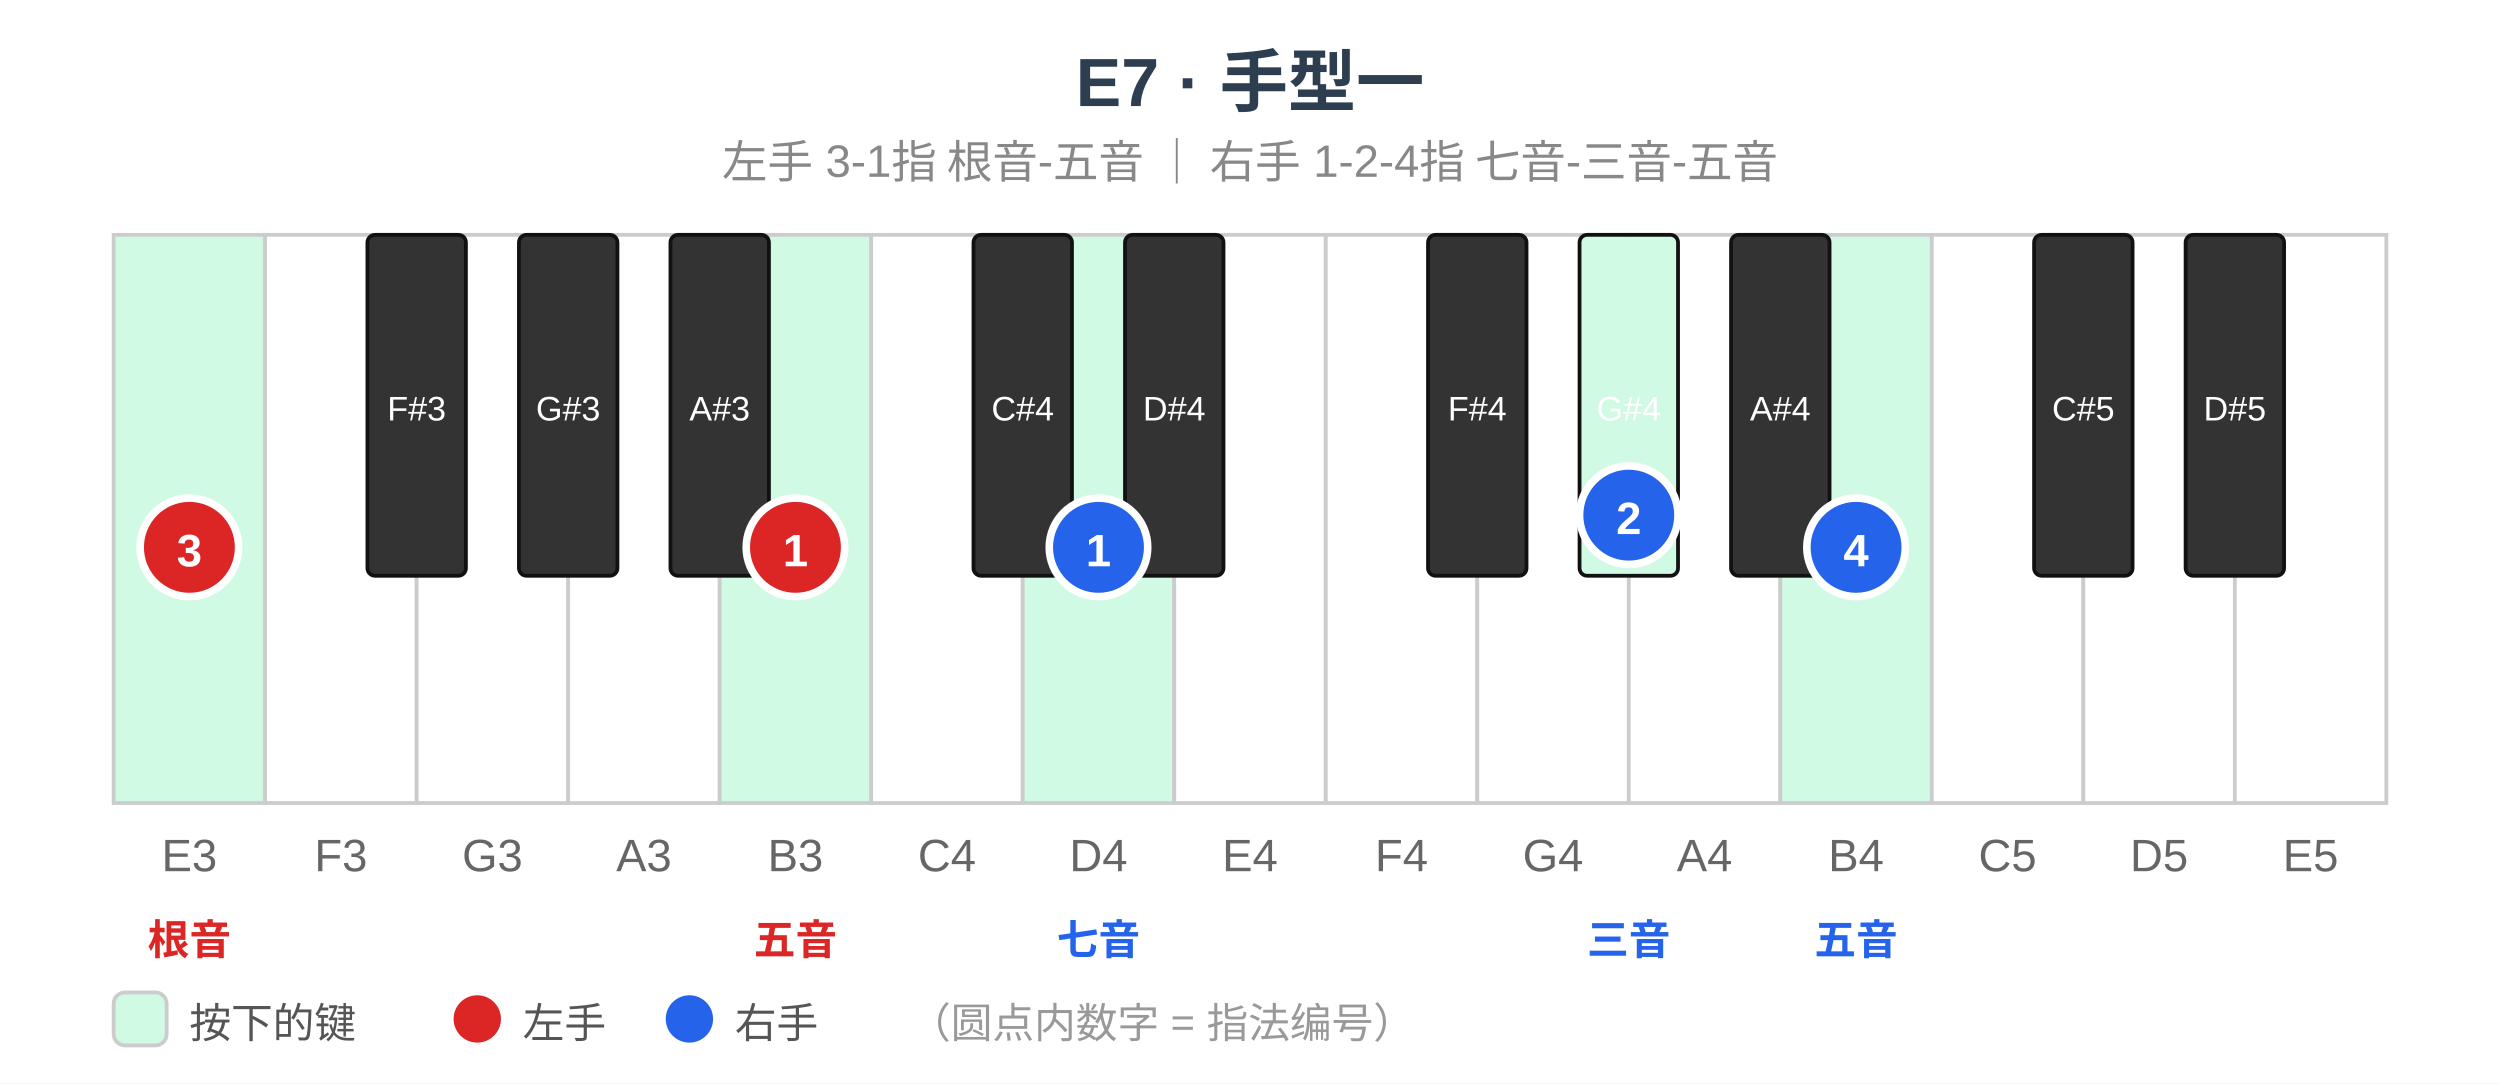
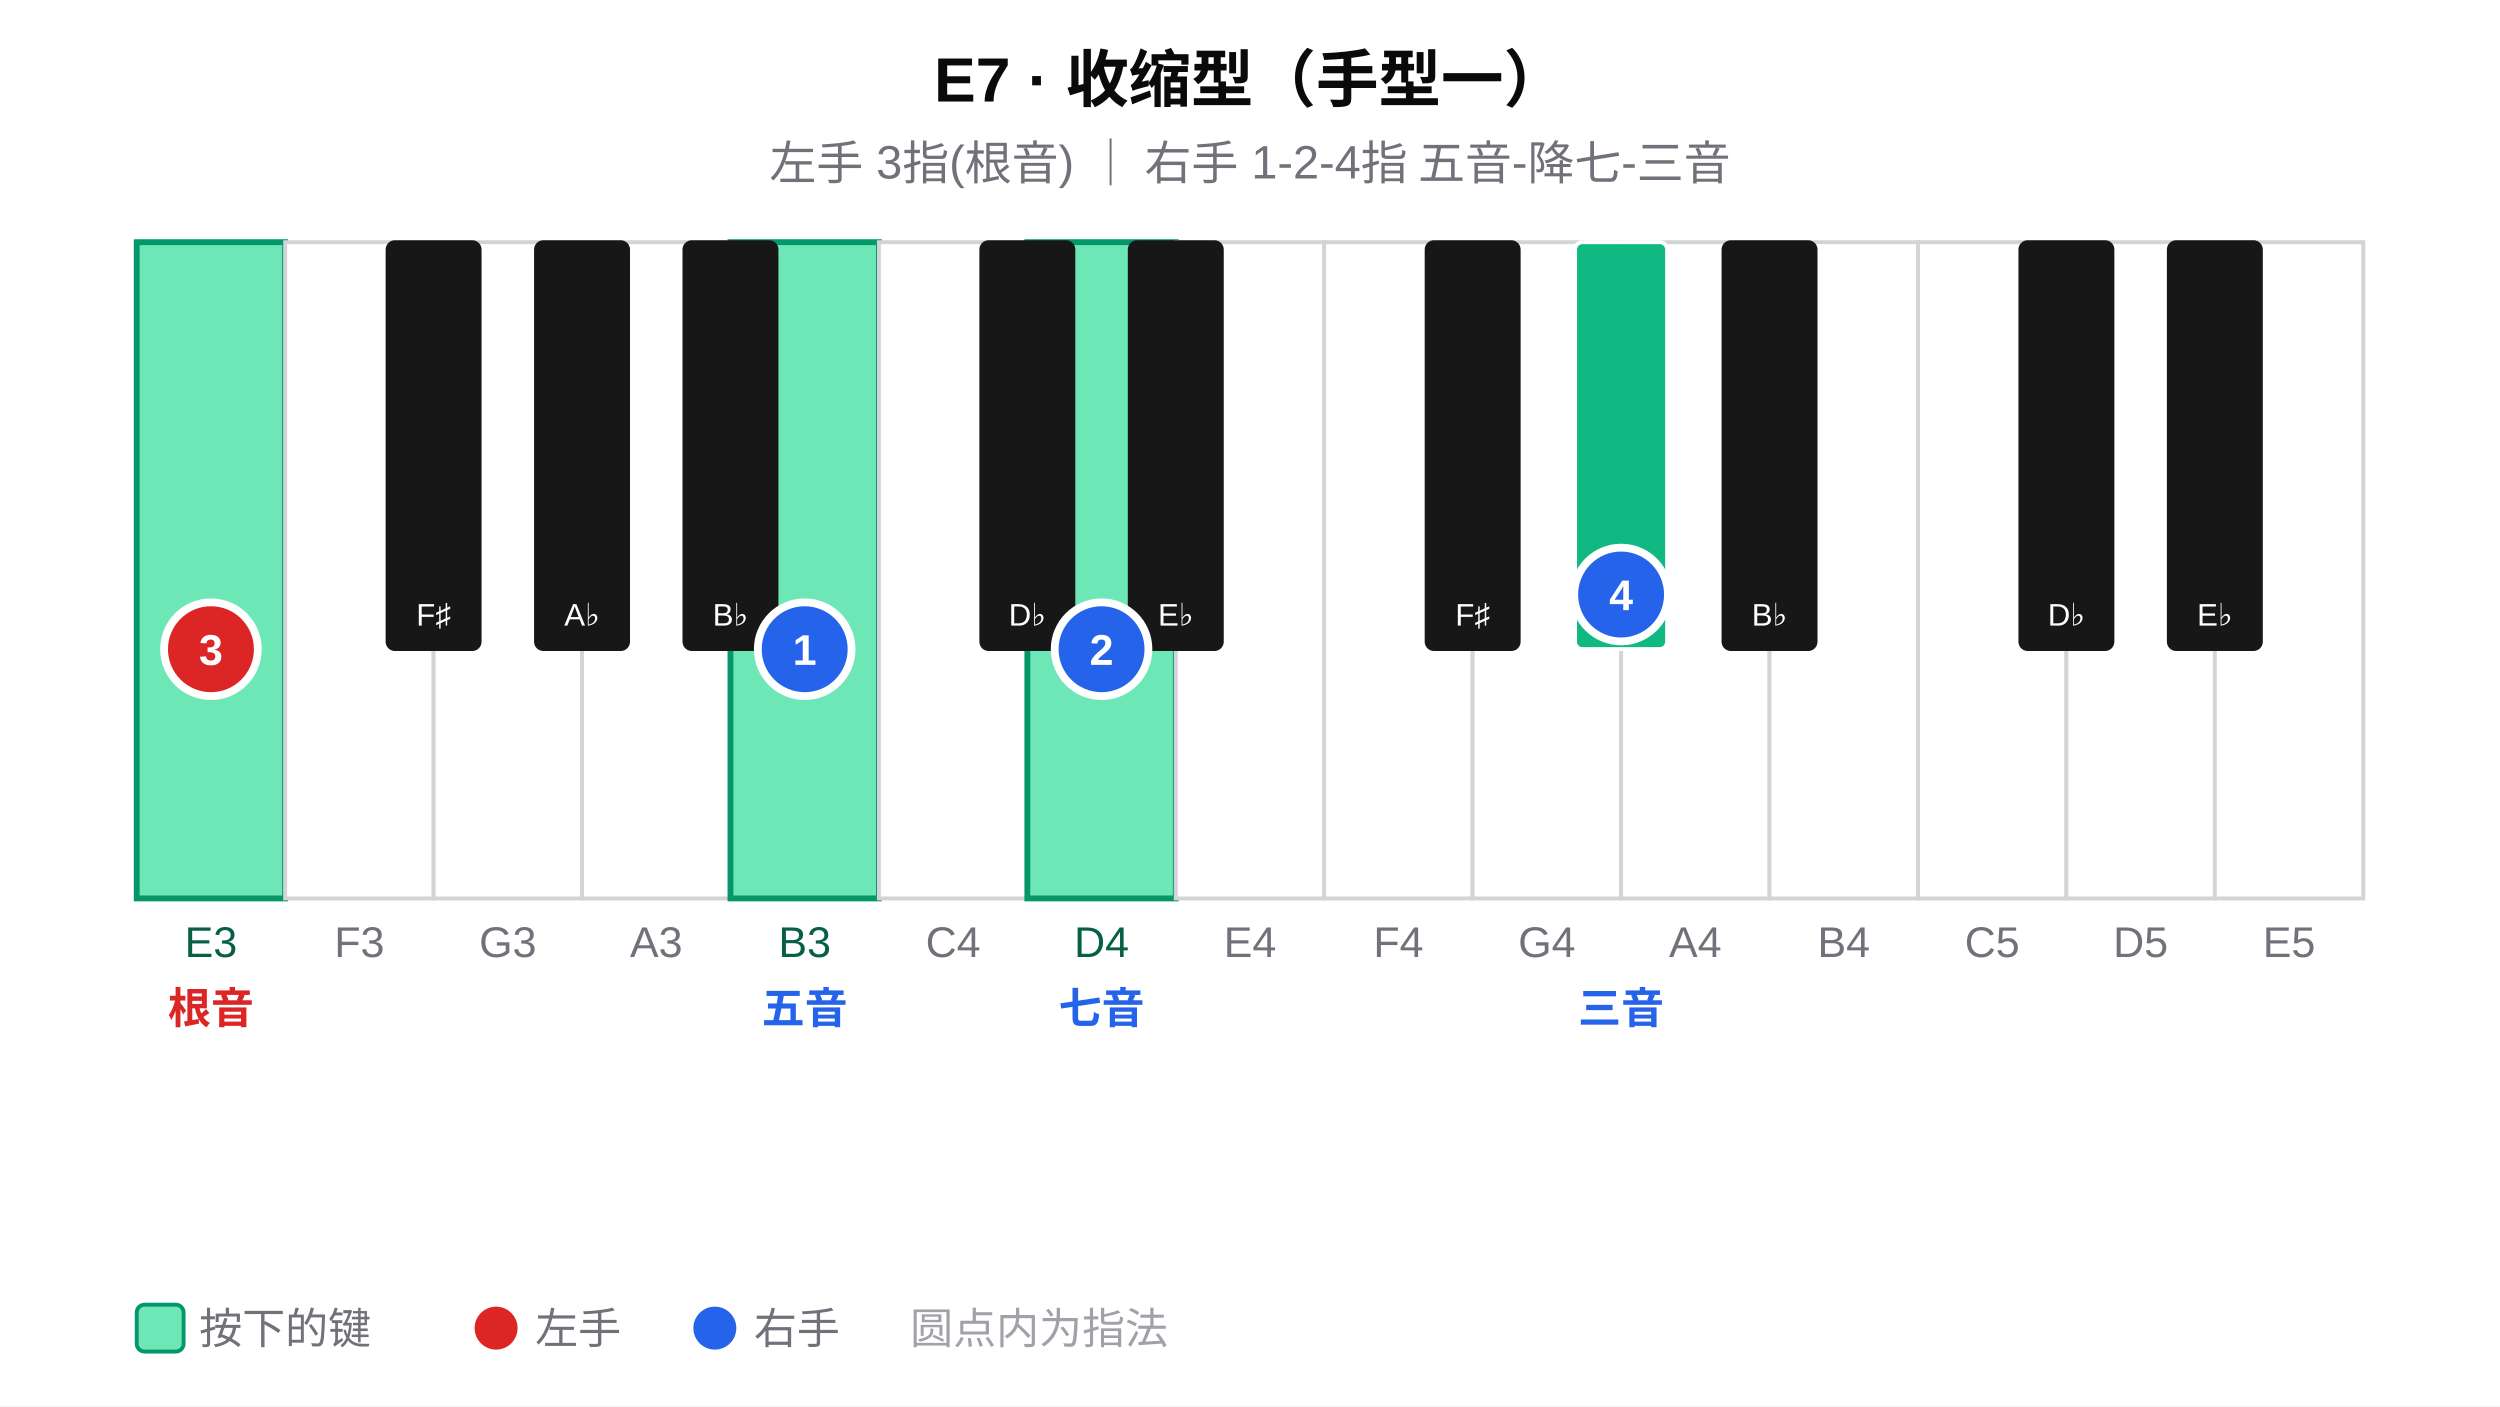
- <svg xmlns="http://www.w3.org/2000/svg" viewBox="0 0 660 286" width="660" height="286">
-   <rect width="660" height="286" fill="#ffffff" />
-   <text x="330.0" y="28" text-anchor="middle" font-family="Arial,sans-serif" font-size="18" font-weight="bold" fill="#2c3e50">E7 · 手型一</text>
-   <text x="330.0" y="47" text-anchor="middle" font-family="Arial,sans-serif" font-size="12" fill="#888">左手 3-1指 根音-五音 ｜ 右手 1-2-4指 七音-三音-五音</text>
-   <rect x="30.0" y="62" width="40" height="150" fill="#d1fae5" stroke="#ccc" stroke-width="1" />
-   <text x="50.0" y="230" text-anchor="middle" font-family="Arial,sans-serif" font-size="12" fill="#666">E3</text>
-   <rect x="70.0" y="62" width="40" height="150" fill="white" stroke="#ccc" stroke-width="1" />
-   <text x="90.0" y="230" text-anchor="middle" font-family="Arial,sans-serif" font-size="12" fill="#666">F3</text>
-   <rect x="110.0" y="62" width="40" height="150" fill="white" stroke="#ccc" stroke-width="1" />
-   <text x="130.0" y="230" text-anchor="middle" font-family="Arial,sans-serif" font-size="12" fill="#666">G3</text>
-   <rect x="150.0" y="62" width="40" height="150" fill="white" stroke="#ccc" stroke-width="1" />
-   <text x="170.0" y="230" text-anchor="middle" font-family="Arial,sans-serif" font-size="12" fill="#666">A3</text>
-   <rect x="190.0" y="62" width="40" height="150" fill="#d1fae5" stroke="#ccc" stroke-width="1" />
-   <text x="210.0" y="230" text-anchor="middle" font-family="Arial,sans-serif" font-size="12" fill="#666">B3</text>
-   <rect x="230.0" y="62" width="40" height="150" fill="white" stroke="#ccc" stroke-width="1" />
-   <text x="250.0" y="230" text-anchor="middle" font-family="Arial,sans-serif" font-size="12" fill="#666">C4</text>
-   <rect x="270.0" y="62" width="40" height="150" fill="#d1fae5" stroke="#ccc" stroke-width="1" />
-   <text x="290.0" y="230" text-anchor="middle" font-family="Arial,sans-serif" font-size="12" fill="#666">D4</text>
-   <rect x="310.0" y="62" width="40" height="150" fill="white" stroke="#ccc" stroke-width="1" />
-   <text x="330.0" y="230" text-anchor="middle" font-family="Arial,sans-serif" font-size="12" fill="#666">E4</text>
-   <rect x="350.0" y="62" width="40" height="150" fill="white" stroke="#ccc" stroke-width="1" />
-   <text x="370.0" y="230" text-anchor="middle" font-family="Arial,sans-serif" font-size="12" fill="#666">F4</text>
-   <rect x="390.0" y="62" width="40" height="150" fill="white" stroke="#ccc" stroke-width="1" />
-   <text x="410.0" y="230" text-anchor="middle" font-family="Arial,sans-serif" font-size="12" fill="#666">G4</text>
-   <rect x="430.0" y="62" width="40" height="150" fill="white" stroke="#ccc" stroke-width="1" />
-   <text x="450.0" y="230" text-anchor="middle" font-family="Arial,sans-serif" font-size="12" fill="#666">A4</text>
-   <rect x="470.0" y="62" width="40" height="150" fill="#d1fae5" stroke="#ccc" stroke-width="1" />
-   <text x="490.0" y="230" text-anchor="middle" font-family="Arial,sans-serif" font-size="12" fill="#666">B4</text>
-   <rect x="510.0" y="62" width="40" height="150" fill="white" stroke="#ccc" stroke-width="1" />
-   <text x="530.0" y="230" text-anchor="middle" font-family="Arial,sans-serif" font-size="12" fill="#666">C5</text>
-   <rect x="550.0" y="62" width="40" height="150" fill="white" stroke="#ccc" stroke-width="1" />
-   <text x="570.0" y="230" text-anchor="middle" font-family="Arial,sans-serif" font-size="12" fill="#666">D5</text>
-   <rect x="590.0" y="62" width="40" height="150" fill="white" stroke="#ccc" stroke-width="1" />
-   <text x="610.0" y="230" text-anchor="middle" font-family="Arial,sans-serif" font-size="12" fill="#666">E5</text>
-   <rect x="97.0" y="62" width="26" height="90" fill="#333" stroke="#111" stroke-width="1" rx="2" />
-   <text x="110.0" y="111.0" text-anchor="middle" font-family="Arial,sans-serif" font-size="9" fill="#fff">F#3</text>
-   <rect x="137.0" y="62" width="26" height="90" fill="#333" stroke="#111" stroke-width="1" rx="2" />
-   <text x="150.0" y="111.0" text-anchor="middle" font-family="Arial,sans-serif" font-size="9" fill="#fff">G#3</text>
-   <rect x="177.0" y="62" width="26" height="90" fill="#333" stroke="#111" stroke-width="1" rx="2" />
-   <text x="190.0" y="111.0" text-anchor="middle" font-family="Arial,sans-serif" font-size="9" fill="#fff">A#3</text>
-   <rect x="257.0" y="62" width="26" height="90" fill="#333" stroke="#111" stroke-width="1" rx="2" />
-   <text x="270.0" y="111.0" text-anchor="middle" font-family="Arial,sans-serif" font-size="9" fill="#fff">C#4</text>
-   <rect x="297.0" y="62" width="26" height="90" fill="#333" stroke="#111" stroke-width="1" rx="2" />
-   <text x="310.0" y="111.0" text-anchor="middle" font-family="Arial,sans-serif" font-size="9" fill="#fff">D#4</text>
-   <rect x="377.0" y="62" width="26" height="90" fill="#333" stroke="#111" stroke-width="1" rx="2" />
-   <text x="390.0" y="111.0" text-anchor="middle" font-family="Arial,sans-serif" font-size="9" fill="#fff">F#4</text>
-   <rect x="417.0" y="62" width="26" height="90" fill="#d1fae5" stroke="#111" stroke-width="1" rx="2" />
-   <text x="430.0" y="111.0" text-anchor="middle" font-family="Arial,sans-serif" font-size="9" fill="#fff">G#4</text>
-   <rect x="457.0" y="62" width="26" height="90" fill="#333" stroke="#111" stroke-width="1" rx="2" />
-   <text x="470.0" y="111.0" text-anchor="middle" font-family="Arial,sans-serif" font-size="9" fill="#fff">A#4</text>
-   <rect x="537.0" y="62" width="26" height="90" fill="#333" stroke="#111" stroke-width="1" rx="2" />
-   <text x="550.0" y="111.0" text-anchor="middle" font-family="Arial,sans-serif" font-size="9" fill="#fff">C#5</text>
-   <rect x="577.0" y="62" width="26" height="90" fill="#333" stroke="#111" stroke-width="1" rx="2" />
-   <text x="590.0" y="111.0" text-anchor="middle" font-family="Arial,sans-serif" font-size="9" fill="#fff">D#5</text>
-   <circle cx="50.0" cy="144.5" r="13" fill="#dc2626" stroke="white" stroke-width="2" />
-   <text x="50.0" y="149.5" text-anchor="middle" font-family="Arial,sans-serif" font-size="12" font-weight="bold" fill="white">3</text>
-   <text x="50.0" y="252" text-anchor="middle" font-family="Arial,sans-serif" font-size="11" font-weight="bold" fill="#dc2626">根音</text>
-   <circle cx="210.0" cy="144.5" r="13" fill="#dc2626" stroke="white" stroke-width="2" />
-   <text x="210.0" y="149.5" text-anchor="middle" font-family="Arial,sans-serif" font-size="12" font-weight="bold" fill="white">1</text>
-   <text x="210.0" y="252" text-anchor="middle" font-family="Arial,sans-serif" font-size="11" font-weight="bold" fill="#dc2626">五音</text>
-   <circle cx="290.0" cy="144.5" r="13" fill="#2563eb" stroke="white" stroke-width="2" />
-   <text x="290.0" y="149.5" text-anchor="middle" font-family="Arial,sans-serif" font-size="12" font-weight="bold" fill="white">1</text>
-   <text x="290.0" y="252" text-anchor="middle" font-family="Arial,sans-serif" font-size="11" font-weight="bold" fill="#2563eb">七音</text>
-   <circle cx="430.0" cy="136.0" r="13" fill="#2563eb" stroke="white" stroke-width="2" />
-   <text x="430.0" y="141.0" text-anchor="middle" font-family="Arial,sans-serif" font-size="12" font-weight="bold" fill="white">2</text>
-   <text x="430.0" y="252" text-anchor="middle" font-family="Arial,sans-serif" font-size="11" font-weight="bold" fill="#2563eb">三音</text>
-   <circle cx="490.0" cy="144.5" r="13" fill="#2563eb" stroke="white" stroke-width="2" />
-   <text x="490.0" y="149.5" text-anchor="middle" font-family="Arial,sans-serif" font-size="12" font-weight="bold" fill="white">4</text>
-   <text x="490.0" y="252" text-anchor="middle" font-family="Arial,sans-serif" font-size="11" font-weight="bold" fill="#2563eb">五音</text>
-   <rect x="30.0" y="262" width="14" height="14" rx="3" fill="#d1fae5" stroke="#ccc" stroke-width="1" />
-   <text x="50.0" y="274" font-family="Arial,sans-serif" font-size="11" fill="#555">按下的键</text>
-   <circle cx="126.0" cy="269" r="7" fill="#dc2626" stroke="white" stroke-width="1.5" />
-   <text x="138.0" y="274" font-family="Arial,sans-serif" font-size="11" fill="#555">左手</text>
-   <circle cx="182.0" cy="269" r="7" fill="#2563eb" stroke="white" stroke-width="1.5" />
-   <text x="194.0" y="274" font-family="Arial,sans-serif" font-size="11" fill="#555">右手</text>
-   <text x="240.0" y="274" font-family="Arial,sans-serif" font-size="11" fill="#999">（圆点内数字 = 指法编号）</text>
+ <svg xmlns="http://www.w3.org/2000/svg" viewBox="0 0 640 360" width="640" height="360">
+   <rect width="640" height="360" fill="#FFFFFF" />
+   <text x="320.0" y="26" text-anchor="middle" font-family="Arial, Helvetica, sans-serif" font-size="16" font-weight="bold" fill="#0A0A0A">E7 · 收缩型（手型一）</text>
+   <text x="320.0" y="46" text-anchor="middle" font-family="Arial, Helvetica, sans-serif" font-size="12" fill="#71717A">左手 3指(根音) ｜ 右手 1-2-4指 五音-降七-三音</text>
+   <rect x="35.00" y="62.00" width="38.00" height="168.00" rx="0" ry="0" fill="#6EE7B7" stroke="#059669" stroke-width="1.5" />
+   <text x="54.00" y="245.00" text-anchor="middle" font-family="Arial, Helvetica, sans-serif" font-size="11" fill="#065F46">E3</text>
+   <rect x="73.00" y="62.00" width="38.00" height="168.00" rx="0" ry="0" fill="#FFFFFF" stroke="#D4D4D8" stroke-width="1" />
+   <text x="92.00" y="245.00" text-anchor="middle" font-family="Arial, Helvetica, sans-serif" font-size="11" fill="#71717A">F3</text>
+   <rect x="111.00" y="62.00" width="38.00" height="168.00" rx="0" ry="0" fill="#FFFFFF" stroke="#D4D4D8" stroke-width="1" />
+   <text x="130.00" y="245.00" text-anchor="middle" font-family="Arial, Helvetica, sans-serif" font-size="11" fill="#71717A">G3</text>
+   <rect x="149.00" y="62.00" width="38.00" height="168.00" rx="0" ry="0" fill="#FFFFFF" stroke="#D4D4D8" stroke-width="1" />
+   <text x="168.00" y="245.00" text-anchor="middle" font-family="Arial, Helvetica, sans-serif" font-size="11" fill="#71717A">A3</text>
+   <rect x="187.00" y="62.00" width="38.00" height="168.00" rx="0" ry="0" fill="#6EE7B7" stroke="#059669" stroke-width="1.5" />
+   <text x="206.00" y="245.00" text-anchor="middle" font-family="Arial, Helvetica, sans-serif" font-size="11" fill="#065F46">B3</text>
+   <rect x="225.00" y="62.00" width="38.00" height="168.00" rx="0" ry="0" fill="#FFFFFF" stroke="#D4D4D8" stroke-width="1" />
+   <text x="244.00" y="245.00" text-anchor="middle" font-family="Arial, Helvetica, sans-serif" font-size="11" fill="#71717A">C4</text>
+   <rect x="263.00" y="62.00" width="38.00" height="168.00" rx="0" ry="0" fill="#6EE7B7" stroke="#059669" stroke-width="1.5" />
+   <text x="282.00" y="245.00" text-anchor="middle" font-family="Arial, Helvetica, sans-serif" font-size="11" fill="#065F46">D4</text>
+   <rect x="301.00" y="62.00" width="38.00" height="168.00" rx="0" ry="0" fill="#FFFFFF" stroke="#D4D4D8" stroke-width="1" />
+   <text x="320.00" y="245.00" text-anchor="middle" font-family="Arial, Helvetica, sans-serif" font-size="11" fill="#71717A">E4</text>
+   <rect x="339.00" y="62.00" width="38.00" height="168.00" rx="0" ry="0" fill="#FFFFFF" stroke="#D4D4D8" stroke-width="1" />
+   <text x="358.00" y="245.00" text-anchor="middle" font-family="Arial, Helvetica, sans-serif" font-size="11" fill="#71717A">F4</text>
+   <rect x="377.00" y="62.00" width="38.00" height="168.00" rx="0" ry="0" fill="#FFFFFF" stroke="#D4D4D8" stroke-width="1" />
+   <text x="396.00" y="245.00" text-anchor="middle" font-family="Arial, Helvetica, sans-serif" font-size="11" fill="#71717A">G4</text>
+   <rect x="415.00" y="62.00" width="38.00" height="168.00" rx="0" ry="0" fill="#FFFFFF" stroke="#D4D4D8" stroke-width="1" />
+   <text x="434.00" y="245.00" text-anchor="middle" font-family="Arial, Helvetica, sans-serif" font-size="11" fill="#71717A">A4</text>
+   <rect x="453.00" y="62.00" width="38.00" height="168.00" rx="0" ry="0" fill="#FFFFFF" stroke="#D4D4D8" stroke-width="1" />
+   <text x="472.00" y="245.00" text-anchor="middle" font-family="Arial, Helvetica, sans-serif" font-size="11" fill="#71717A">B4</text>
+   <rect x="491.00" y="62.00" width="38.00" height="168.00" rx="0" ry="0" fill="#FFFFFF" stroke="#D4D4D8" stroke-width="1" />
+   <text x="510.00" y="245.00" text-anchor="middle" font-family="Arial, Helvetica, sans-serif" font-size="11" fill="#71717A">C5</text>
+   <rect x="529.00" y="62.00" width="38.00" height="168.00" rx="0" ry="0" fill="#FFFFFF" stroke="#D4D4D8" stroke-width="1" />
+   <text x="548.00" y="245.00" text-anchor="middle" font-family="Arial, Helvetica, sans-serif" font-size="11" fill="#71717A">D5</text>
+   <rect x="567.00" y="62.00" width="38.00" height="168.00" rx="0" ry="0" fill="#FFFFFF" stroke="#D4D4D8" stroke-width="1" />
+   <text x="586.00" y="245.00" text-anchor="middle" font-family="Arial, Helvetica, sans-serif" font-size="11" fill="#71717A">E5</text>
+   <rect x="99.22" y="62.00" width="23.56" height="104.16" rx="1.88" fill="#171717" stroke="#171717" stroke-width="1" />
+   <text x="111.00" y="160.16" text-anchor="middle" font-family="Arial, Helvetica, sans-serif" font-size="8" fill="#FFFFFF">F♯</text>
+   <rect x="137.22" y="62.00" width="23.56" height="104.16" rx="1.88" fill="#171717" stroke="#171717" stroke-width="1" />
+   <text x="149.00" y="160.16" text-anchor="middle" font-family="Arial, Helvetica, sans-serif" font-size="8" fill="#FFFFFF">A♭</text>
+   <rect x="175.22" y="62.00" width="23.56" height="104.16" rx="1.88" fill="#171717" stroke="#171717" stroke-width="1" />
+   <text x="187.00" y="160.16" text-anchor="middle" font-family="Arial, Helvetica, sans-serif" font-size="8" fill="#FFFFFF">B♭</text>
+   <rect x="251.22" y="62.00" width="23.56" height="104.16" rx="1.88" fill="#171717" stroke="#171717" stroke-width="1" />
+   <text x="263.00" y="160.16" text-anchor="middle" font-family="Arial, Helvetica, sans-serif" font-size="8" fill="#FFFFFF">D♭</text>
+   <rect x="289.22" y="62.00" width="23.56" height="104.16" rx="1.88" fill="#171717" stroke="#171717" stroke-width="1" />
+   <text x="301.00" y="160.16" text-anchor="middle" font-family="Arial, Helvetica, sans-serif" font-size="8" fill="#FFFFFF">E♭</text>
+   <rect x="365.22" y="62.00" width="23.56" height="104.16" rx="1.88" fill="#171717" stroke="#171717" stroke-width="1" />
+   <text x="377.00" y="160.16" text-anchor="middle" font-family="Arial, Helvetica, sans-serif" font-size="8" fill="#FFFFFF">F♯</text>
+   <rect x="403.22" y="62.00" width="23.56" height="104.16" rx="1.88" fill="#10B981" stroke="#FFFFFF" stroke-width="1" />
+   <text x="415.00" y="160.16" text-anchor="middle" font-family="Arial, Helvetica, sans-serif" font-size="8" fill="#FFFFFF">A♭</text>
+   <rect x="441.22" y="62.00" width="23.56" height="104.16" rx="1.88" fill="#171717" stroke="#171717" stroke-width="1" />
+   <text x="453.00" y="160.16" text-anchor="middle" font-family="Arial, Helvetica, sans-serif" font-size="8" fill="#FFFFFF">B♭</text>
+   <rect x="517.22" y="62.00" width="23.56" height="104.16" rx="1.88" fill="#171717" stroke="#171717" stroke-width="1" />
+   <text x="529.00" y="160.16" text-anchor="middle" font-family="Arial, Helvetica, sans-serif" font-size="8" fill="#FFFFFF">D♭</text>
+   <rect x="555.22" y="62.00" width="23.56" height="104.16" rx="1.88" fill="#171717" stroke="#171717" stroke-width="1" />
+   <text x="567.00" y="160.16" text-anchor="middle" font-family="Arial, Helvetica, sans-serif" font-size="8" fill="#FFFFFF">E♭</text>
+   <circle cx="54.0" cy="166.2" r="12" fill="#DC2626" stroke="#FFFFFF" stroke-width="2" />
+   <text x="54.0" y="170.2" text-anchor="middle" font-family="Arial, Helvetica, sans-serif" font-size="11" font-weight="bold" fill="#FFFFFF">3</text>
+   <text x="54.0" y="262" text-anchor="middle" font-family="Arial, Helvetica, sans-serif" font-size="11" font-weight="bold" fill="#DC2626">根音</text>
+   <circle cx="206.0" cy="166.2" r="12" fill="#2563EB" stroke="#FFFFFF" stroke-width="2" />
+   <text x="206.0" y="170.2" text-anchor="middle" font-family="Arial, Helvetica, sans-serif" font-size="11" font-weight="bold" fill="#FFFFFF">1</text>
+   <text x="206.0" y="262" text-anchor="middle" font-family="Arial, Helvetica, sans-serif" font-size="11" font-weight="bold" fill="#2563EB">五音</text>
+   <circle cx="282.0" cy="166.2" r="12" fill="#2563EB" stroke="#FFFFFF" stroke-width="2" />
+   <text x="282.0" y="170.2" text-anchor="middle" font-family="Arial, Helvetica, sans-serif" font-size="11" font-weight="bold" fill="#FFFFFF">2</text>
+   <text x="282.0" y="262" text-anchor="middle" font-family="Arial, Helvetica, sans-serif" font-size="11" font-weight="bold" fill="#2563EB">七音</text>
+   <circle cx="415.0" cy="152.2" r="12" fill="#2563EB" stroke="#FFFFFF" stroke-width="2" />
+   <text x="415.0" y="156.2" text-anchor="middle" font-family="Arial, Helvetica, sans-serif" font-size="11" font-weight="bold" fill="#FFFFFF">4</text>
+   <text x="415.0" y="262" text-anchor="middle" font-family="Arial, Helvetica, sans-serif" font-size="11" font-weight="bold" fill="#2563EB">三音</text>
+   <rect x="35.0" y="334" width="12" height="12" rx="2" fill="#6EE7B7" stroke="#059669" stroke-width="1" />
+   <text x="51.0" y="344" font-family="Arial, Helvetica, sans-serif" font-size="11" fill="#71717A">按下的键</text>
+   <circle cx="127.0" cy="340" r="6" fill="#DC2626" stroke="#FFFFFF" stroke-width="1" />
+   <text x="137.0" y="344" font-family="Arial, Helvetica, sans-serif" font-size="11" fill="#71717A">左手</text>
+   <circle cx="183.0" cy="340" r="6" fill="#2563EB" stroke="#FFFFFF" stroke-width="1" />
+   <text x="193.0" y="344" font-family="Arial, Helvetica, sans-serif" font-size="11" fill="#71717A">右手</text>
+   <text x="233.0" y="344" font-family="Arial, Helvetica, sans-serif" font-size="11" fill="#A1A1AA">圆点内为指法</text>
</svg>
